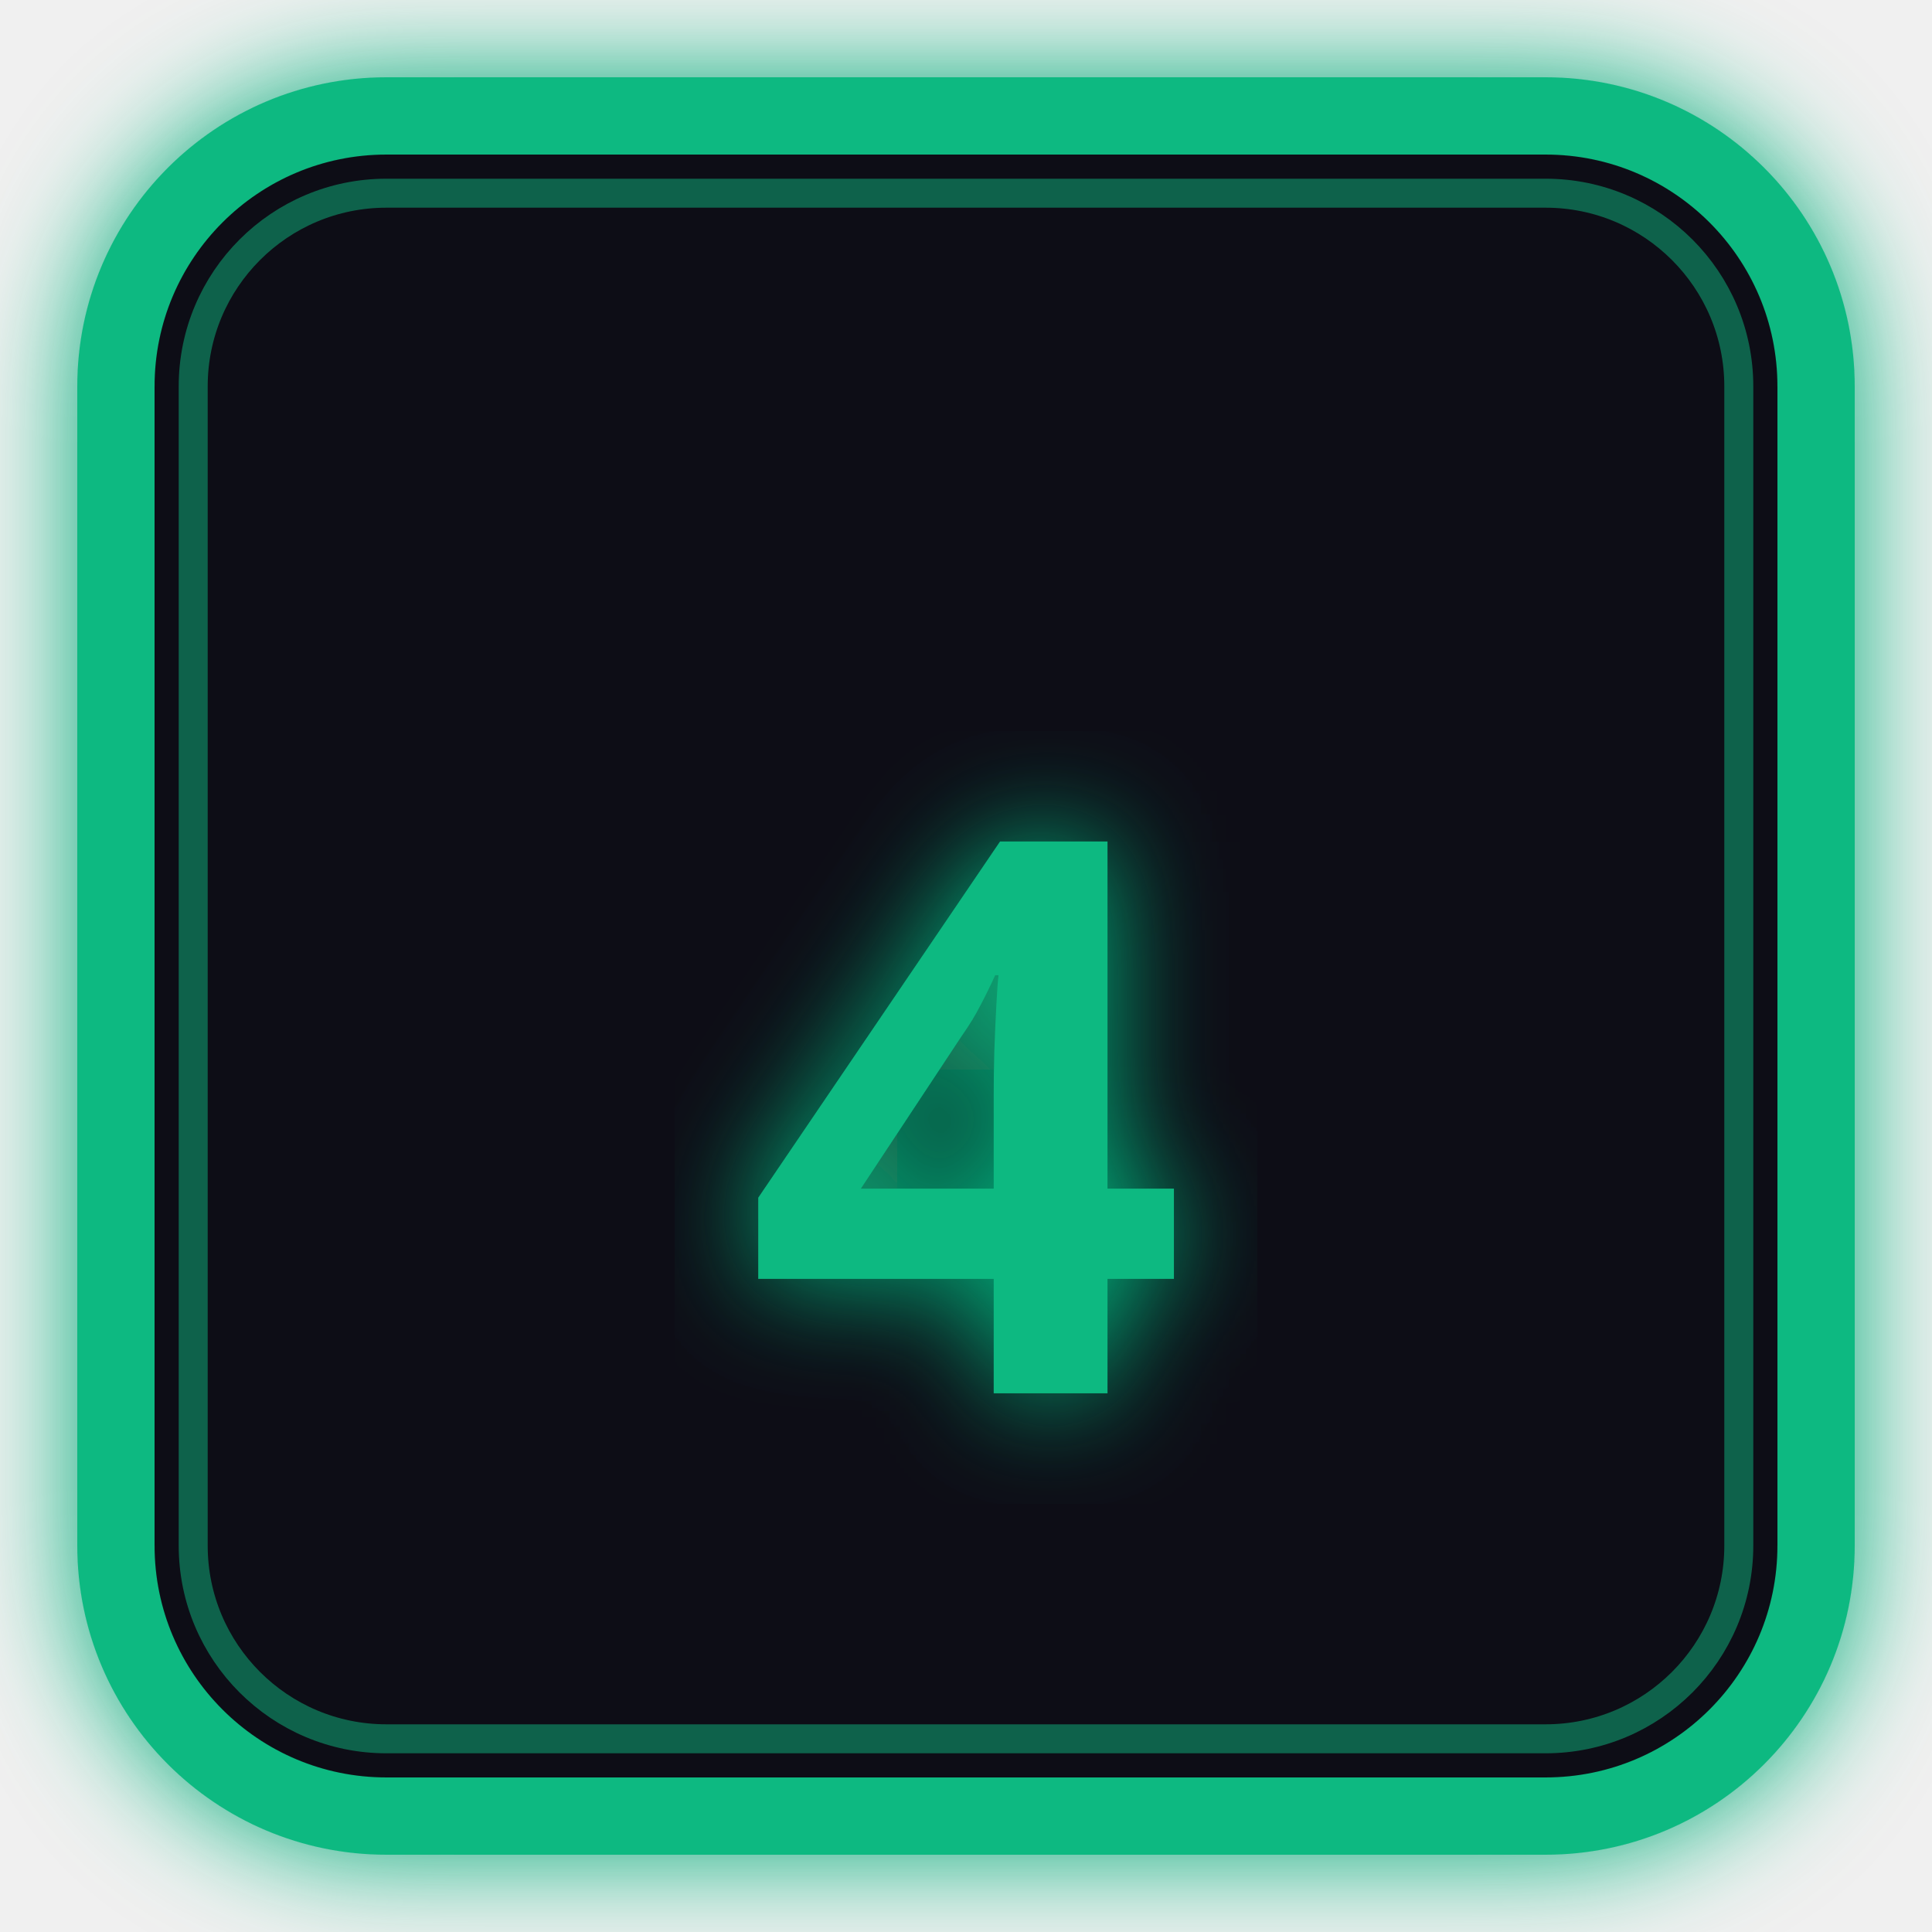
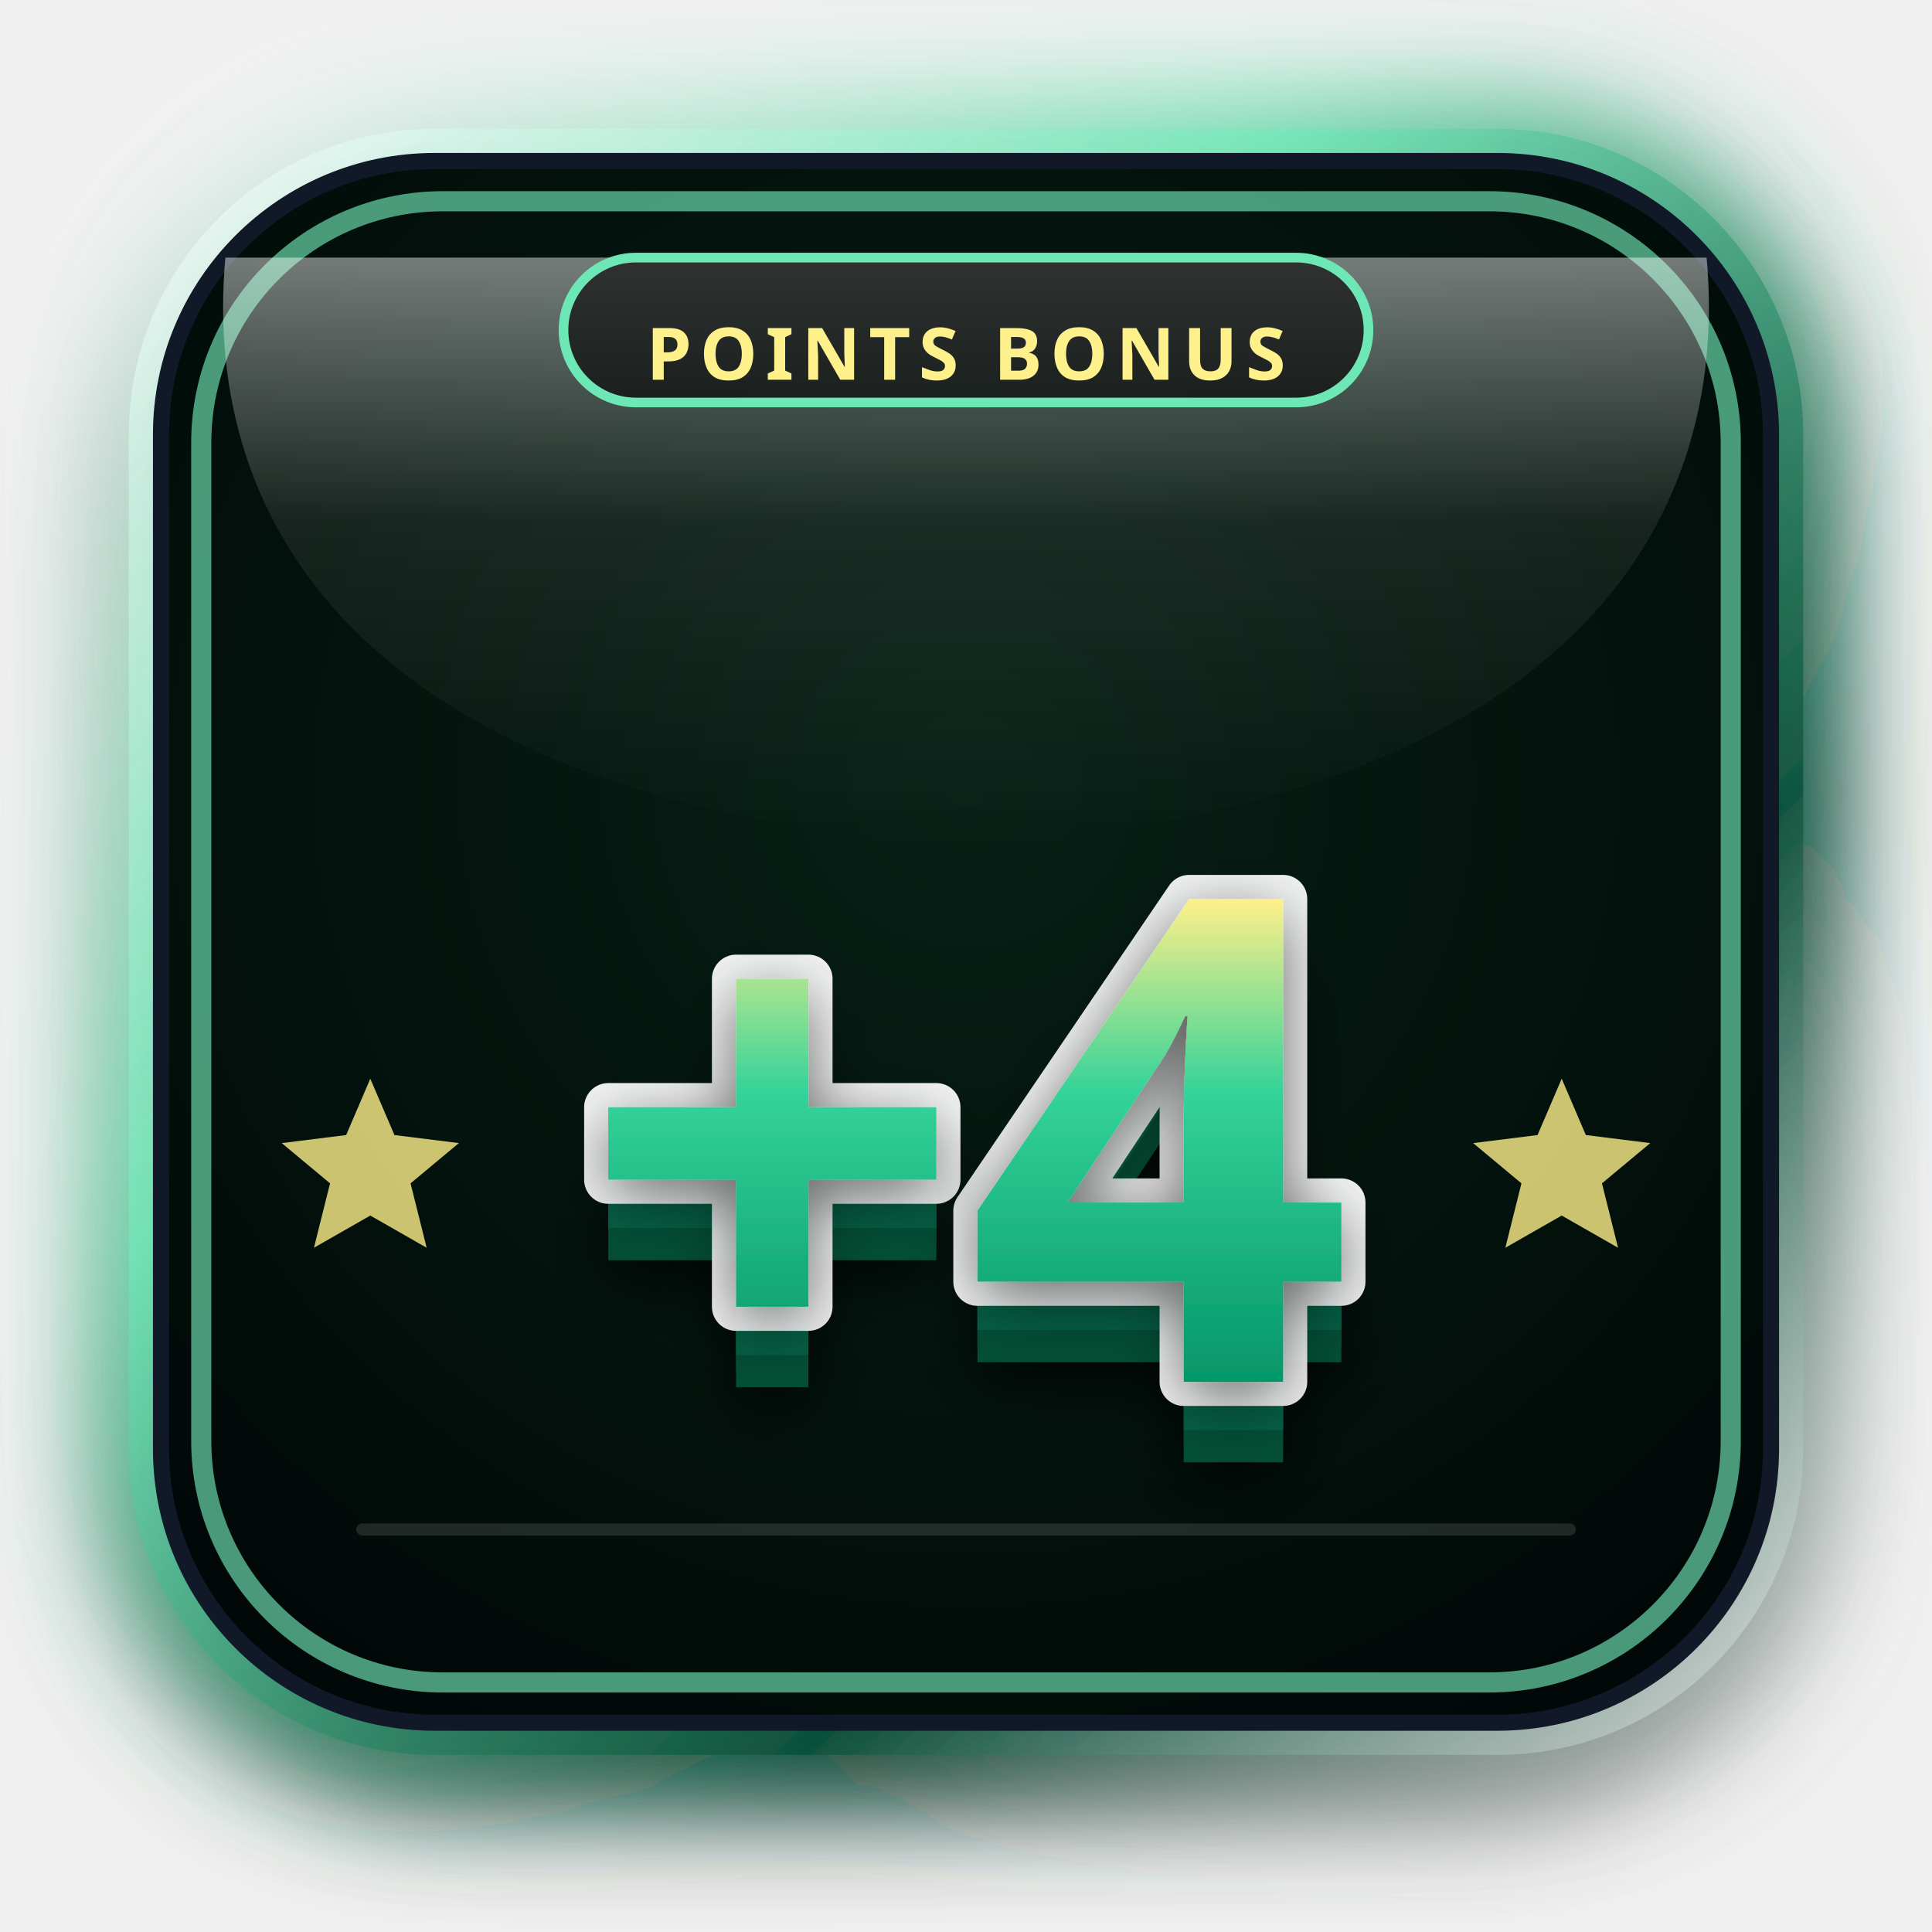
- <svg xmlns="http://www.w3.org/2000/svg" viewBox="0 0 100 100" width="100" height="100">
+ <svg xmlns="http://www.w3.org/2000/svg" viewBox="0 0 240 240" width="240" height="240">
  <defs>
-     <filter id="neon-glow" x="-20%" y="-20%" width="140%" height="140%">
-       <feGaussianBlur stdDeviation="3" result="blur" />
+     <filter id="neonGlow_4_true" x="-30%" y="-30%" width="160%" height="160%">
+       <feGaussianBlur stdDeviation="8" result="blur1" />
+       <feGaussianBlur stdDeviation="3" result="blur2" />
      <feMerge>
-         <feMergeNode in="blur" />
+         <feMergeNode in="blur1" />
+         <feMergeNode in="blur2" />
        <feMergeNode in="SourceGraphic" />
      </feMerge>
    </filter>
+     <linearGradient id="bevelRim_4_true" x1="0%" y1="0%" x2="100%" y2="100%">
+       <stop offset="0%" stop-color="#ffffff" stop-opacity="0.8" />
+       <stop offset="35%" stop-color="#6ee7b7" />
+       <stop offset="70%" stop-color="#044e36" />
+       <stop offset="100%" stop-color="#ffffff" stop-opacity="0.5" />
+     </linearGradient>
+     <radialGradient id="bodyPlate_4_true" cx="50%" cy="40%" r="75%">
+       <stop offset="0%" stop-color="#062016" />
+       <stop offset="75%" stop-color="#020d09" />
+       <stop offset="100%" stop-color="#020408" />
+     </radialGradient>
+     <linearGradient id="numFaceGrad_4_true" x1="0%" y1="0%" x2="0%" y2="100%">
+       <stop offset="0%" stop-color="#fef08a" />
+       <stop offset="40%" stop-color="#34d399" />
+       <stop offset="100%" stop-color="#059669" />
+     </linearGradient>
+     <linearGradient id="glassGlare_4_true" x1="0%" y1="0%" x2="0%" y2="100%">
+       <stop offset="0%" stop-color="#ffffff" stop-opacity="0.45" />
+       <stop offset="45%" stop-color="#ffffff" stop-opacity="0.08" />
+       <stop offset="100%" stop-color="#ffffff" stop-opacity="0" />
+     </linearGradient>
  </defs>
-   <rect x="6" y="6" width="88" height="88" rx="14" ry="14" fill="#0d1117" stroke="#10b981" stroke-width="4" filter="url(#neon-glow)" />
-   <rect x="10" y="10" width="80" height="80" rx="10" ry="10" fill="none" stroke="#10b981" stroke-width="1.5" stroke-opacity="0.5" />
-   <text x="50" y="58" dominant-baseline="middle" text-anchor="middle" font-family="'Outfit', 'Plus Jakarta Sans', sans-serif" font-weight="900" font-size="40" fill="#10b981" filter="url(#neon-glow)">4</text>
+   <rect x="18" y="24" width="204" height="198" rx="38" ry="38" fill="#000000" opacity="0.75" filter="blur(8px)" />
+   <rect x="16" y="16" width="208" height="202" rx="38" ry="38" fill="url(#bevelRim_4_true)" filter="url(#neonGlow_4_true)" opacity="0.9" />
+   <rect x="20" y="20" width="200" height="194" rx="34" ry="34" fill="url(#bodyPlate_4_true)" stroke="#111827" stroke-width="2" />
+   <rect x="25" y="25" width="190" height="184" rx="30" ry="30" fill="none" stroke="#6ee7b7" stroke-width="2.5" opacity="0.65" />
+   <path d="M 28,32 C 60,32 180,32 212,32 C 215,65 195,100 120,105 C 45,100 25,65 28,32 Z" fill="url(#glassGlare_4_true)" />
+   <rect x="70" y="32" width="100" height="18" rx="9" fill="rgba(0,0,0,0.6)" stroke="#6ee7b7" stroke-width="1.2" />
+   <text x="120" y="44" dominant-baseline="middle" text-anchor="middle" font-family="'Outfit', 'Plus Jakarta Sans', sans-serif" font-weight="900" font-size="9" fill="#fef08a" letter-spacing="1">POINTS BONUS</text>
+   <polygon points="46,134 49,141 57,142 51,147 53,155 46,151 39,155 41,147 35,142 43,141" fill="#fef08a" opacity="0.8" />
+   <polygon points="194,134 197,141 205,142 199,147 201,155 194,151 187,155 189,147 183,142 191,141" fill="#fef08a" opacity="0.8" />
+   <text x="120" y="154" dominant-baseline="middle" text-anchor="middle" font-family="'Outfit', 'Plus Jakarta Sans', sans-serif" font-weight="900" font-size="84" fill="#000000" opacity="0.85" filter="blur(4px)">+4</text>
+   <text x="120" y="152" dominant-baseline="middle" text-anchor="middle" font-family="'Outfit', 'Plus Jakarta Sans', sans-serif" font-weight="900" font-size="84" fill="#044e36">+4</text>
+   <text x="120" y="150" dominant-baseline="middle" text-anchor="middle" font-family="'Outfit', 'Plus Jakarta Sans', sans-serif" font-weight="900" font-size="84" fill="#044e36">+4</text>
+   <text x="120" y="148" dominant-baseline="middle" text-anchor="middle" font-family="'Outfit', 'Plus Jakarta Sans', sans-serif" font-weight="900" font-size="84" fill="#065f46">+4</text>
+   <text x="120" y="145" dominant-baseline="middle" text-anchor="middle" font-family="'Outfit', 'Plus Jakarta Sans', sans-serif" font-weight="900" font-size="84" fill="#065f46">+4</text>
+   <text x="120" y="142" dominant-baseline="middle" text-anchor="middle" font-family="'Outfit', 'Plus Jakarta Sans', sans-serif" font-weight="900" font-size="84" fill="none" stroke="#ffffff" stroke-width="6" stroke-linejoin="round" opacity="0.95">+4</text>
+   <text x="120" y="142" dominant-baseline="middle" text-anchor="middle" font-family="'Outfit', 'Plus Jakarta Sans', sans-serif" font-weight="900" font-size="84" fill="url(#numFaceGrad_4_true)" filter="drop-shadow(0 2px 4px rgba(0,0,0,0.6))">+4</text>
+   <line x1="45" y1="190" x2="195" y2="190" stroke="rgba(255,255,255,0.12)" stroke-width="1.5" stroke-linecap="round" />
</svg>
